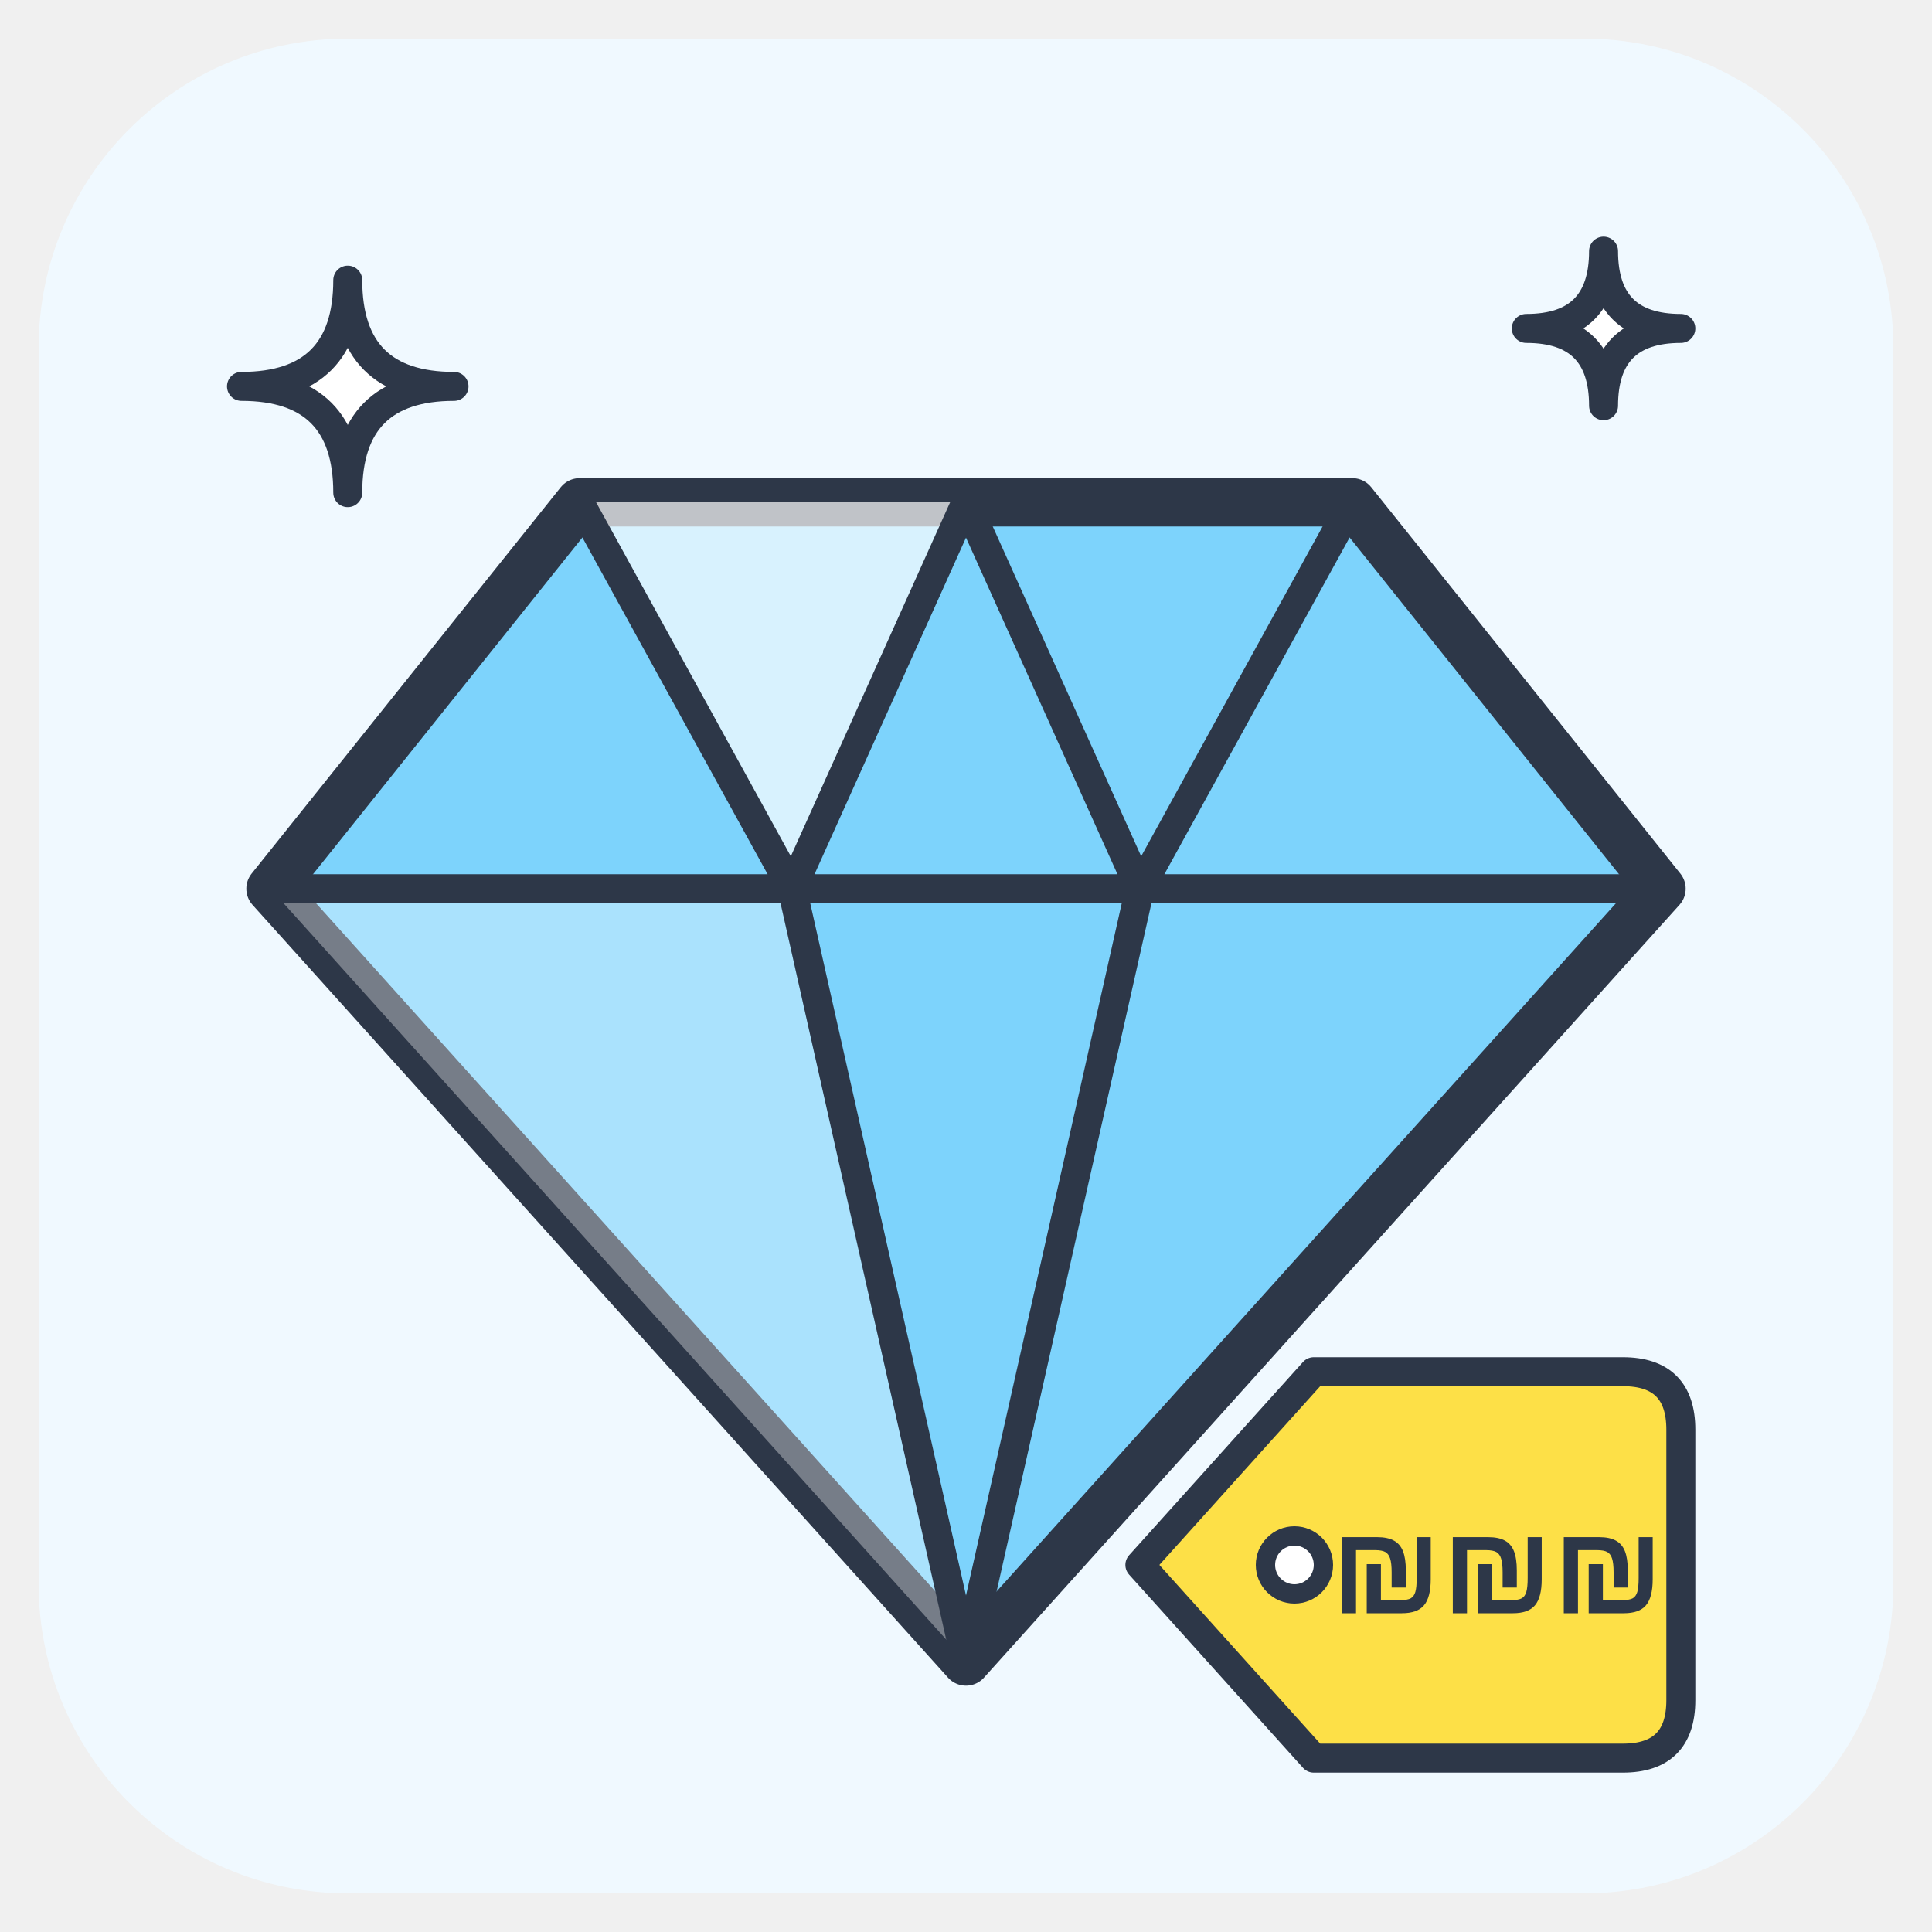
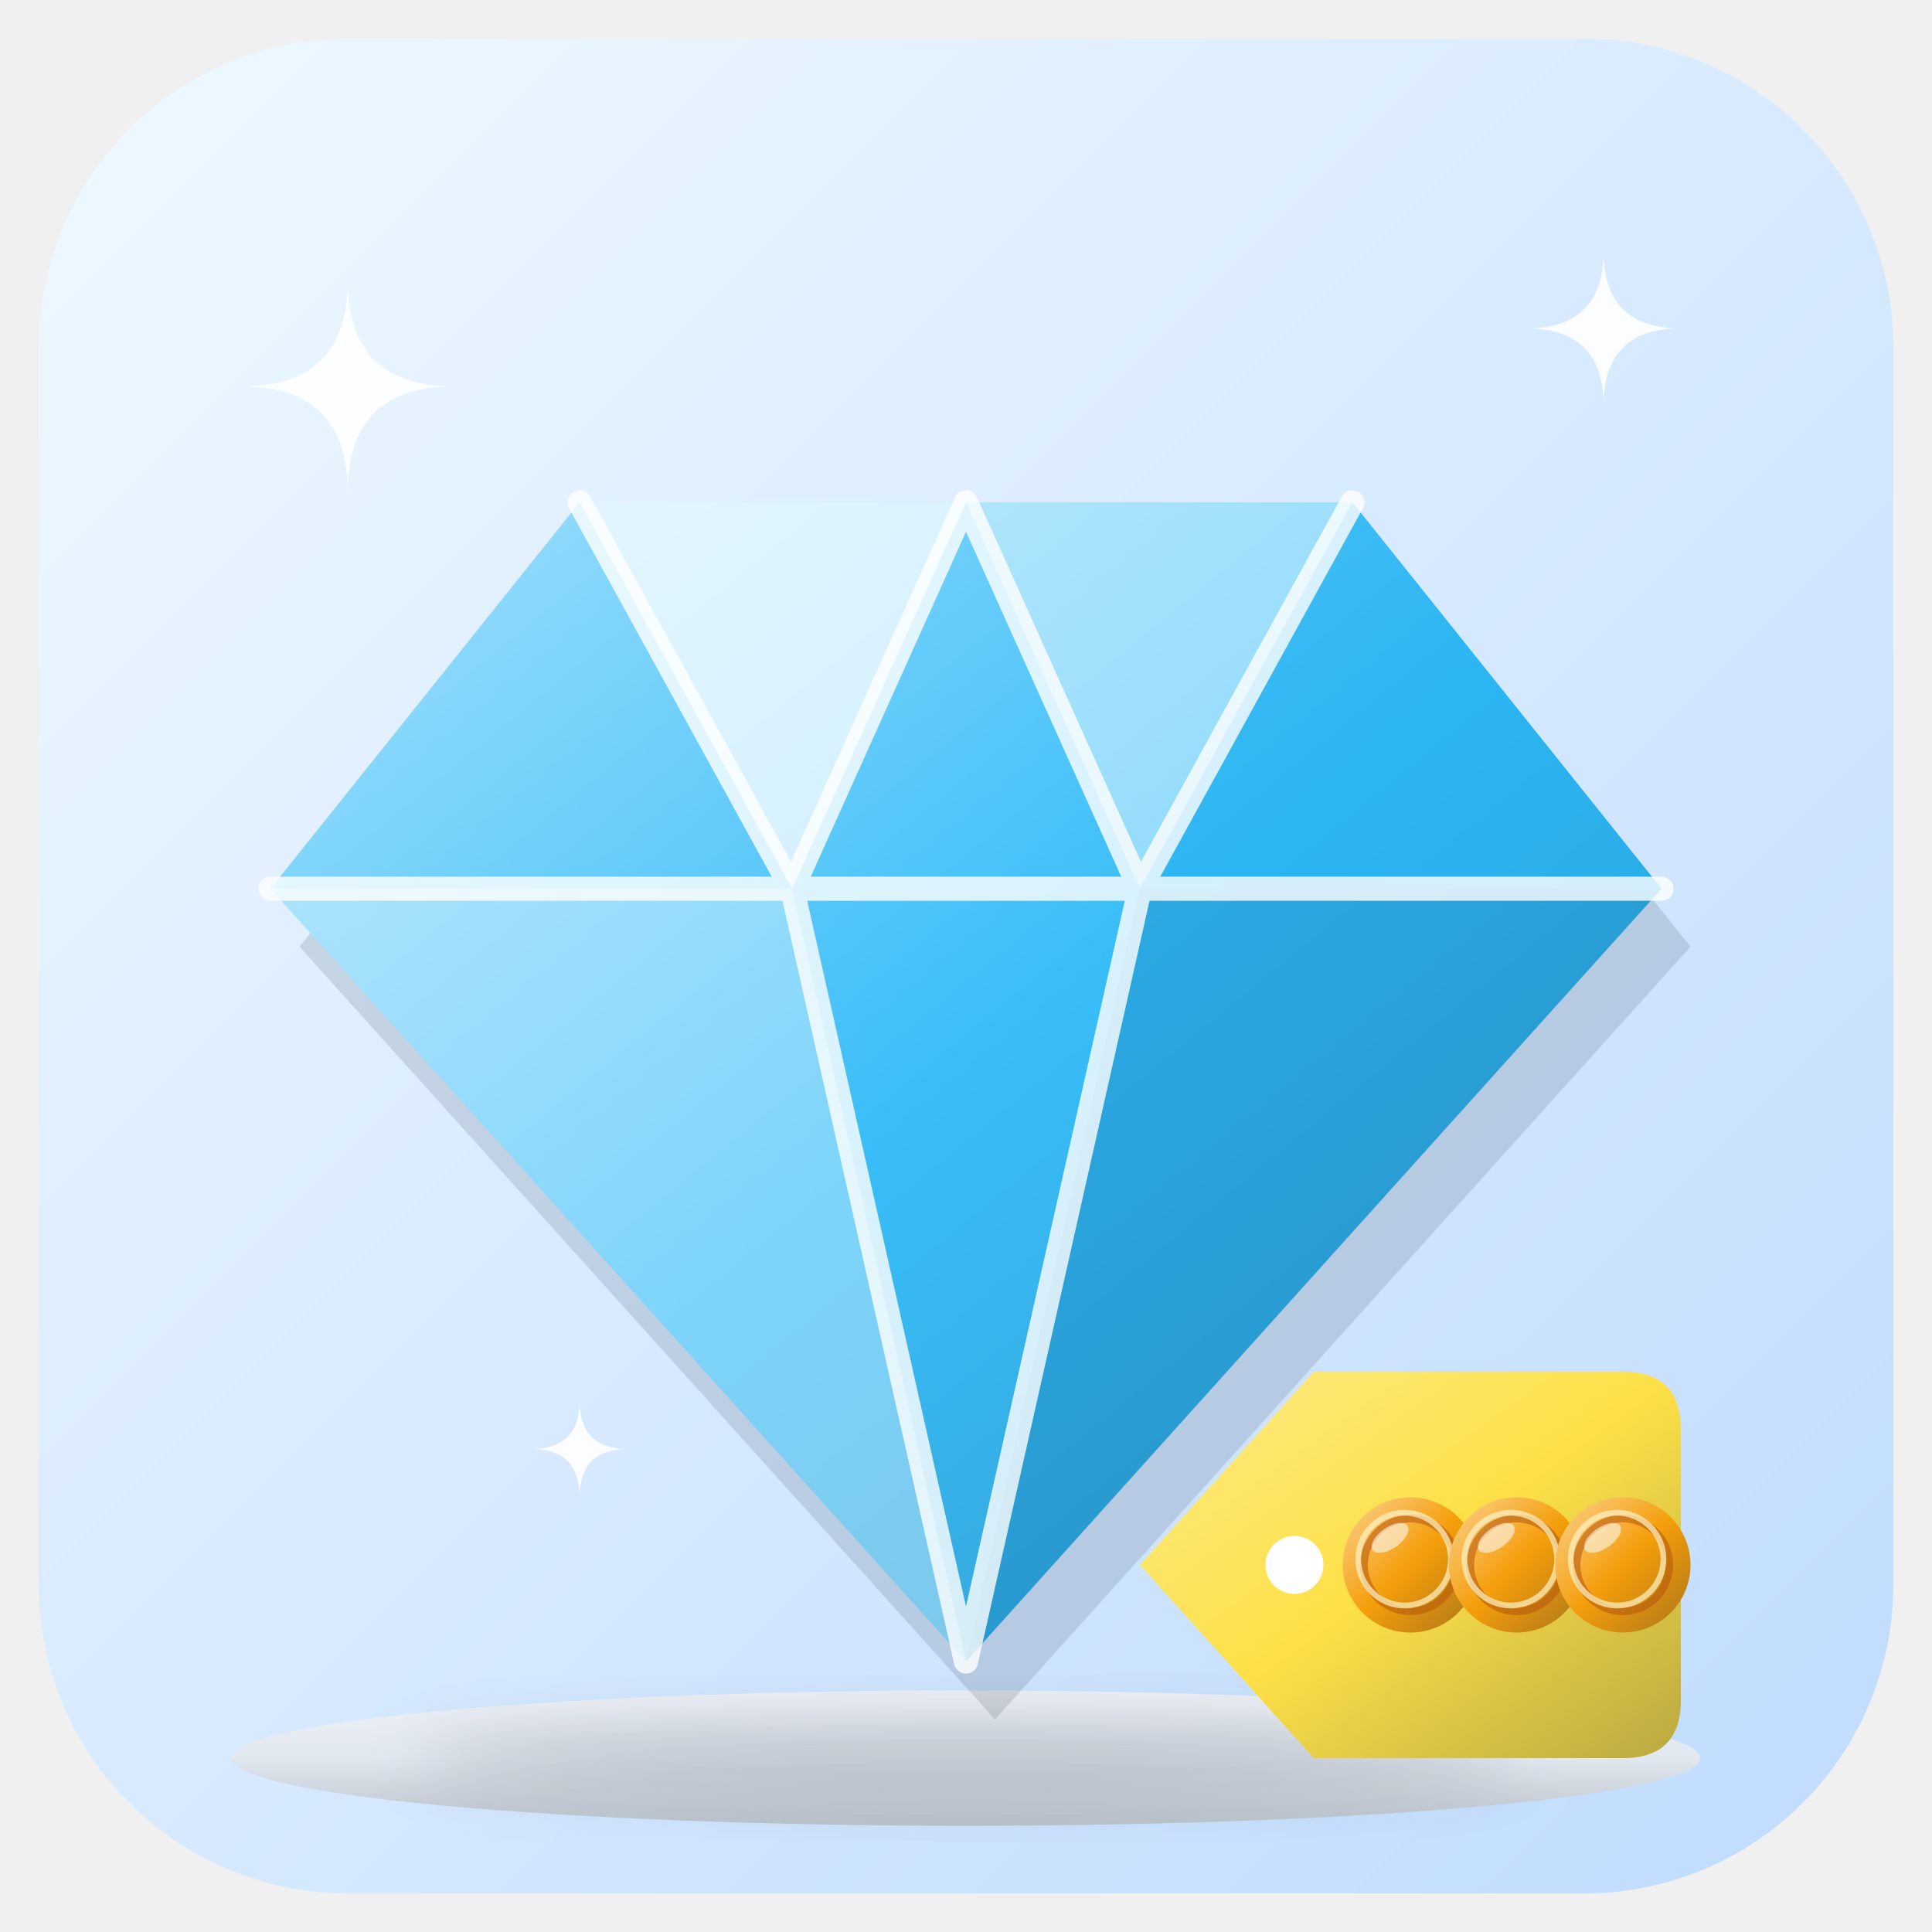
<svg xmlns="http://www.w3.org/2000/svg" viewBox="0 0 200 200" role="img" aria-label="יקר">
-   <rect x="4" y="4" width="192" height="192" rx="32" fill="#F0F9FF" />
-   <g stroke="#2D3748" stroke-width="5" stroke-linejoin="round" stroke-linecap="round">
-     <polygon points="60,52 140,52 172,92 100,172 28,92" fill="#7DD3FC" />
-     <polygon points="60,52 82,92 100,52" fill="#fff" fill-opacity=".7" stroke="none" />
-     <polygon points="28,92 82,92 100,172" fill="#fff" fill-opacity=".35" stroke="none" />
-     <path d="M28 92 H172 M60 52 L82 92 L100 172 M140 52 L118 92 L100 172 M82 92 L100 52 L118 92" fill="none" stroke-width="3" />
-     <path d="M36 29 Q36 40 47 40 Q36 40 36 51 Q36 40 25 40 Q36 40 36 29Z" fill="#fff" stroke-width="3" />
-     <path d="M166 26 Q166 34 174 34 Q166 34 166 42 Q166 34 158 34 Q166 34 166 26Z" fill="#fff" stroke-width="3" />
-     <path d="M160 143 Q160 150 167 150 Q160 150 160 157 Q160 150 153 150 Q160 150 160 143Z" fill="#fff" stroke-width="3" />
-     <path d="M118 162 L136 142 H168 Q174 142 174 148 V176 Q174 182 168 182 H136Z" fill="#FDE047" stroke-width="3" />
-     <circle cx="134" cy="162" r="3" fill="#fff" stroke-width="2" />
-     <text x="155" y="167" font-size="13" font-weight="bold" text-anchor="middle" font-family="Arial, Helvetica, sans-serif" fill="#2D3748" stroke="none">₪₪₪</text>
-   </g>
+   <defs>
+     <linearGradient id="cheap-expensive-opposite-g0" x1="0" y1="0" x2="1" y2="1">
+       <stop offset="0" stop-color="#F0F9FF" />
+       <stop offset="1" stop-color="#BFDBFE" />
+     </linearGradient>
+     <linearGradient id="cheap-expensive-opposite-g1" x1="0" y1="0" x2="0" y2="1">
+       <stop offset="0" stop-color="#eef1f6" />
+       <stop offset=".5" stop-color="#E2E8F0" />
+       <stop offset="1" stop-color="#bbc2cb" />
+     </linearGradient>
+     <linearGradient id="cheap-expensive-opposite-g2" x1="0" y1="0" x2="1" y2="1">
+       <stop offset="0" stop-color="#a5e1fc" />
+       <stop offset=".5" stop-color="#38BDF8" />
+       <stop offset="1" stop-color="#3298c8" />
+     </linearGradient>
+     <linearGradient id="cheap-expensive-opposite-g3" x1="0" y1="0" x2="1" y2="1">
+       <stop offset="0" stop-color="#feeb87" />
+       <stop offset=".5" stop-color="#FDE047" />
+       <stop offset="1" stop-color="#baa942" />
+     </linearGradient>
+     <linearGradient id="cheap-expensive-opposite-g4" x1="0" y1="0" x2="1" y2="1">
+       <stop offset="0" stop-color="#fbd391" />
+       <stop offset=".5" stop-color="#F59E0B" />
+       <stop offset="1" stop-color="#aa751a" />
+     </linearGradient>
+     <filter id="cheap-expensive-opposite-blur" x="-30%" y="-60%" width="160%" height="220%">
+       <feGaussianBlur stdDeviation="3" />
+     </filter>
+   </defs>
+   <rect x="4" y="4" width="192" height="192" rx="32" fill="url(#cheap-expensive-opposite-g0)" />
+   <ellipse cx="100" cy="182" rx="76" ry="7" fill="url(#cheap-expensive-opposite-g1)" />
+   <ellipse cx="100" cy="182" rx="57" ry="3.9" fill="#1E293B" opacity="0.18" filter="url(#cheap-expensive-opposite-blur)" />
+   <polygon points="60,52 140,52 172,92 100,172 28,92" fill="#1E293B" opacity=".14" transform="translate(3 6)" />
+   <polygon points="60,52 140,52 172,92 100,172 28,92" fill="url(#cheap-expensive-opposite-g2)" />
+   <polygon points="60,52 82,92 100,52" fill="#fff" opacity=".75" />
+   <polygon points="100,52 118,92 140,52" fill="#fff" opacity=".45" />
+   <polygon points="28,92 82,92 100,172" fill="#fff" opacity=".35" />
+   <polygon points="118,92 172,92 100,172" fill="#0369A1" opacity=".25" />
+   <polygon points="140,52 172,92 118,92" fill="#0EA5E9" opacity=".3" />
+   <path d="M28 92 H172 M60 52 L82 92 L100 172 M140 52 L118 92 L100 172 M82 92 L100 52 L118 92" fill="none" stroke="#fff" stroke-width="2.5" stroke-linecap="round" stroke-linejoin="round" opacity="0.8" />
+   <path d="M36 29 Q36 40 47 40 Q36 40 36 51 Q36 40 25 40 Q36 40 36 29Z" fill="#fff" opacity="0.9" />
+   <path d="M166 26 Q166 34 174 34 Q166 34 166 42 Q166 34 158 34 Q166 34 166 26Z" fill="#fff" opacity="0.9" />
+   <path d="M162 143 Q162 150 169 150 Q162 150 162 157 Q162 150 155 150 Q162 150 162 143Z" fill="#fff" opacity="0.9" />
+   <path d="M60 145 Q60 150 65 150 Q60 150 60 155 Q60 150 55 150 Q60 150 60 145Z" fill="#fff" opacity="0.9" />
+   <path d="M118 162 L136 142 H168 Q174 142 174 148 V176 Q174 182 168 182 H136Z" fill="url(#cheap-expensive-opposite-g3)" />
+   <circle cx="134" cy="162" r="3" fill="#fff" />
+   <circle cx="146" cy="162" r="7" fill="url(#cheap-expensive-opposite-g4)" />
+   <circle cx="146" cy="162" r="4.8" fill="none" stroke="#B45309" stroke-width="0.8" opacity=".55" />
+   <circle cx="146" cy="162" r="4.8" fill="none" stroke="#FEF3C7" stroke-width="0.6" opacity=".7" transform="translate(-0.6 -0.6)" />
+   <ellipse cx="143.9" cy="159.2" rx="2.2" ry="1.1" fill="#fff" opacity="0.55" transform="rotate(-35 143.9 159.2)" />
+   <circle cx="157" cy="162" r="7" fill="url(#cheap-expensive-opposite-g4)" />
+   <circle cx="157" cy="162" r="4.8" fill="none" stroke="#B45309" stroke-width="0.8" opacity=".55" />
+   <circle cx="157" cy="162" r="4.8" fill="none" stroke="#FEF3C7" stroke-width="0.6" opacity=".7" transform="translate(-0.6 -0.6)" />
+   <ellipse cx="154.9" cy="159.2" rx="2.2" ry="1.1" fill="#fff" opacity="0.55" transform="rotate(-35 154.9 159.2)" />
+   <circle cx="168" cy="162" r="7" fill="url(#cheap-expensive-opposite-g4)" />
+   <circle cx="168" cy="162" r="4.8" fill="none" stroke="#B45309" stroke-width="0.8" opacity=".55" />
+   <circle cx="168" cy="162" r="4.8" fill="none" stroke="#FEF3C7" stroke-width="0.6" opacity=".7" transform="translate(-0.6 -0.6)" />
+   <ellipse cx="165.9" cy="159.2" rx="2.2" ry="1.1" fill="#fff" opacity="0.55" transform="rotate(-35 165.9 159.2)" />
</svg>
